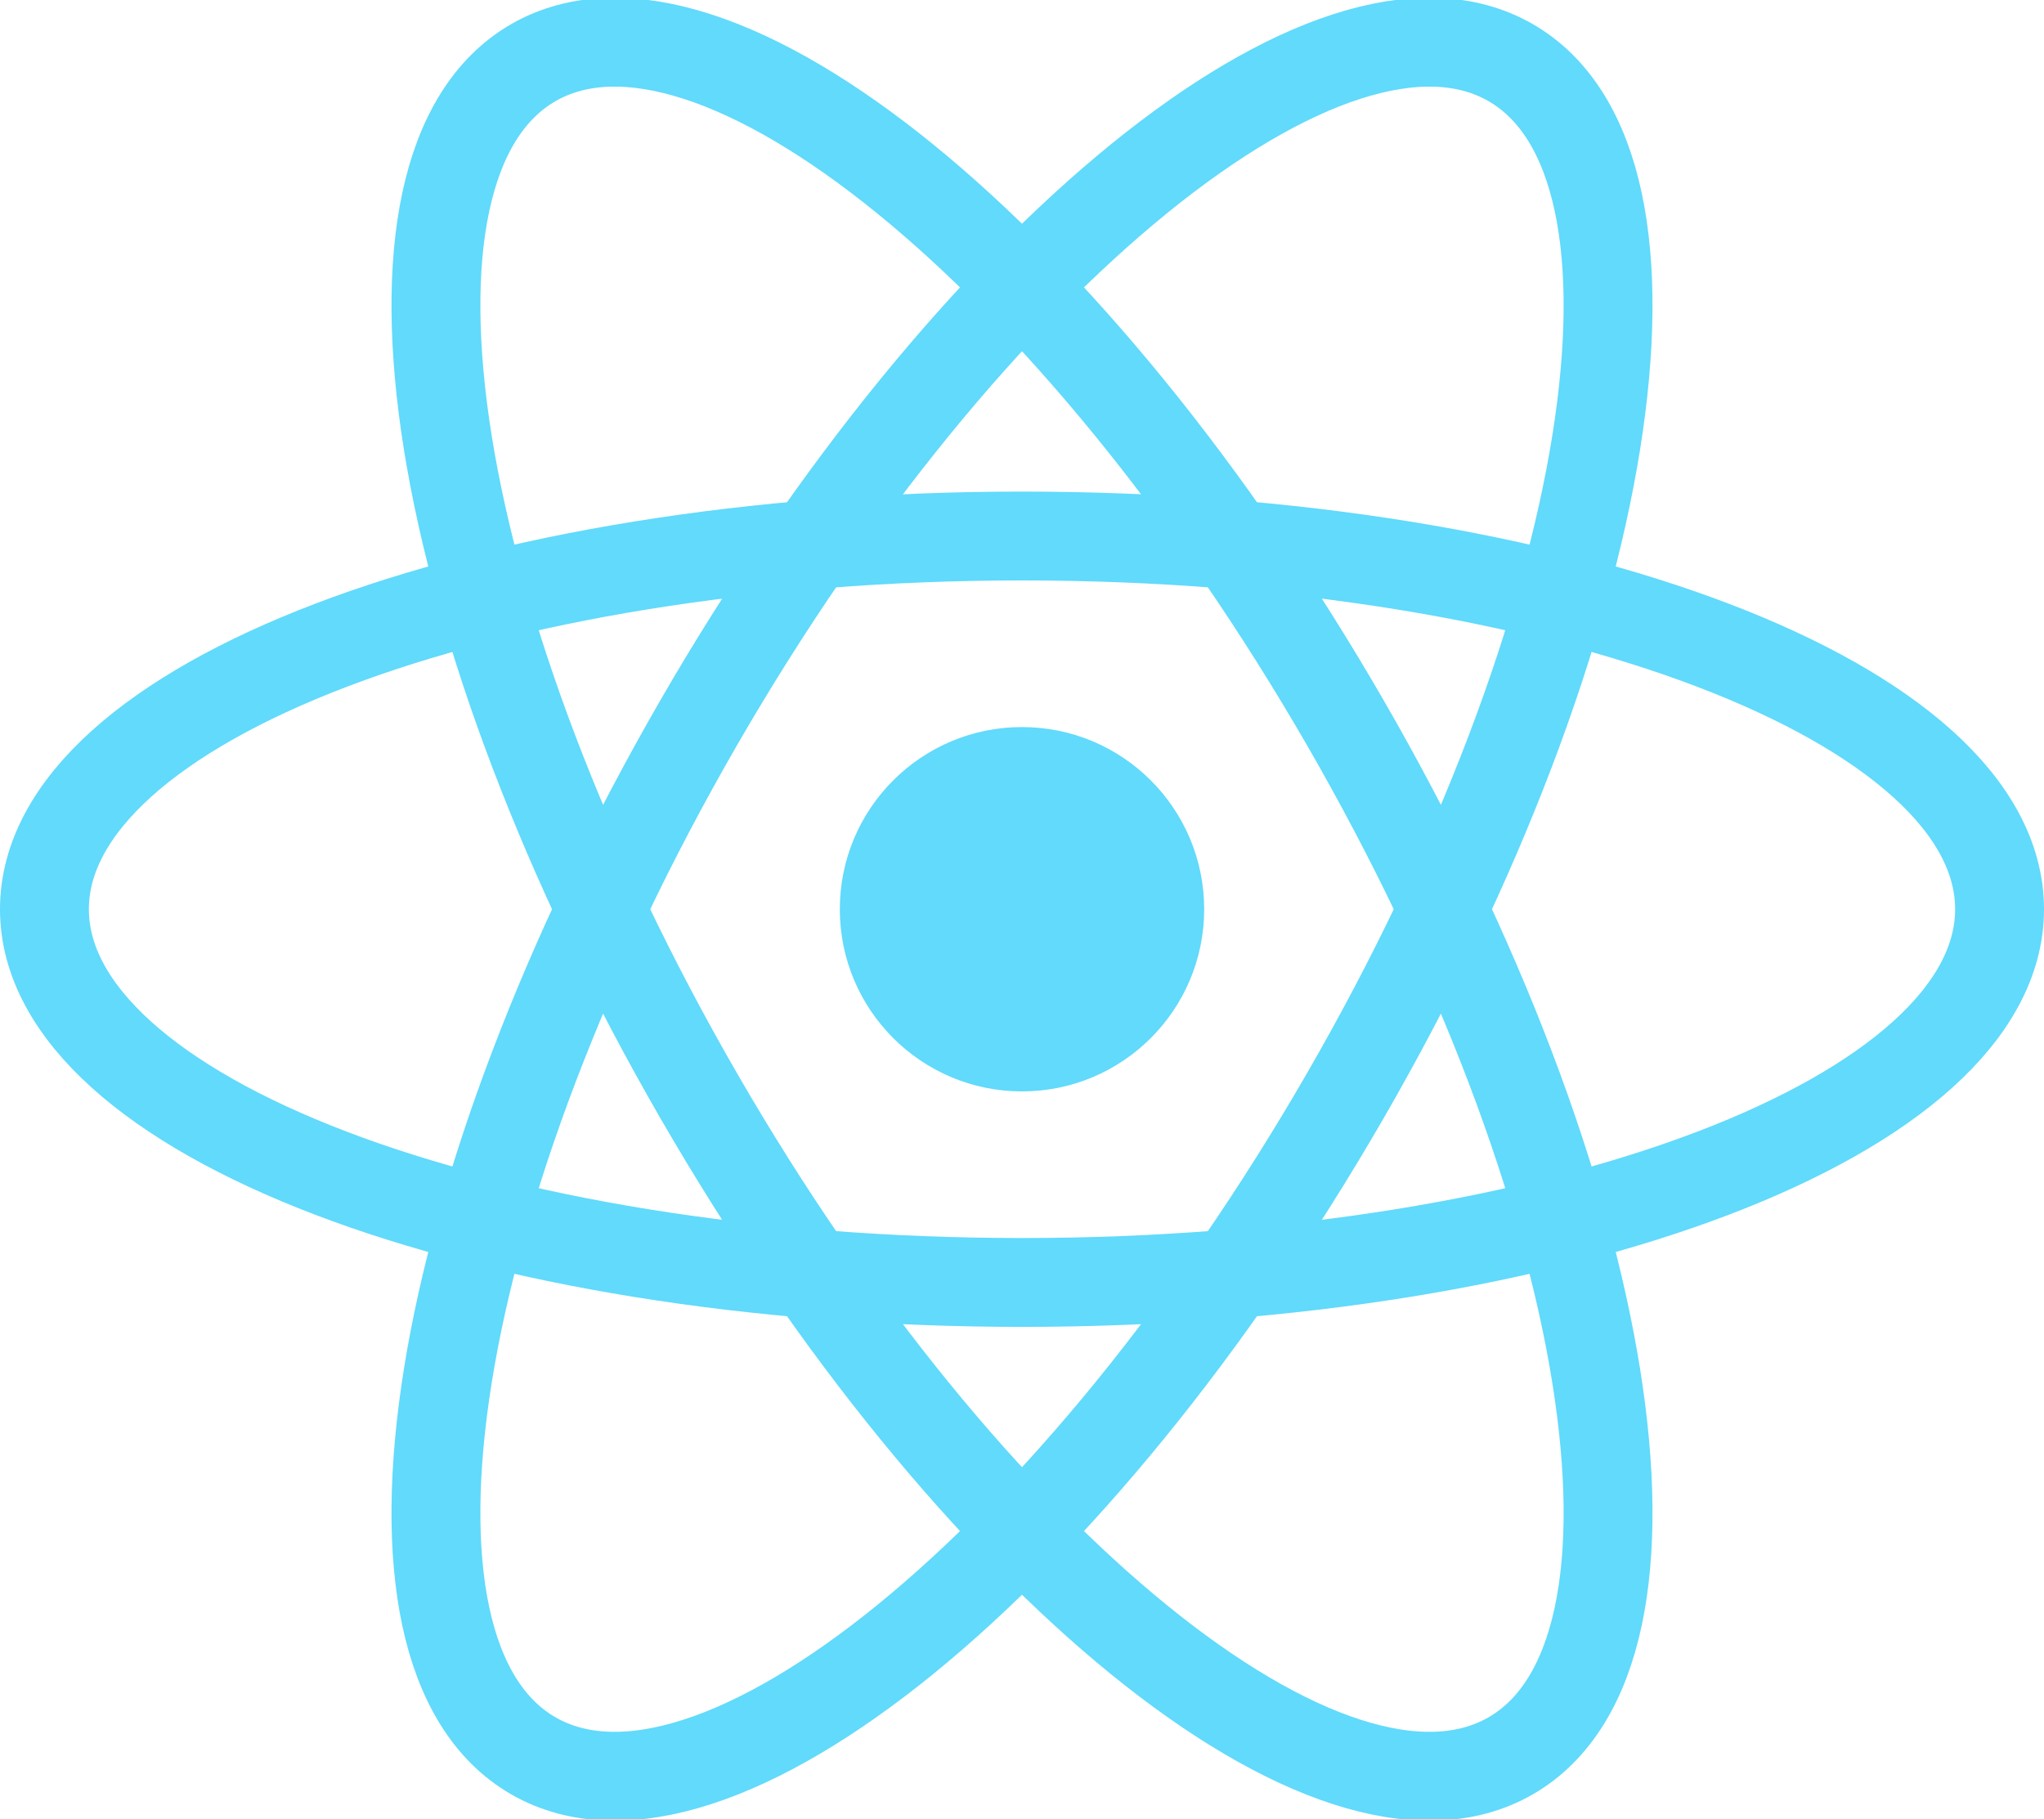
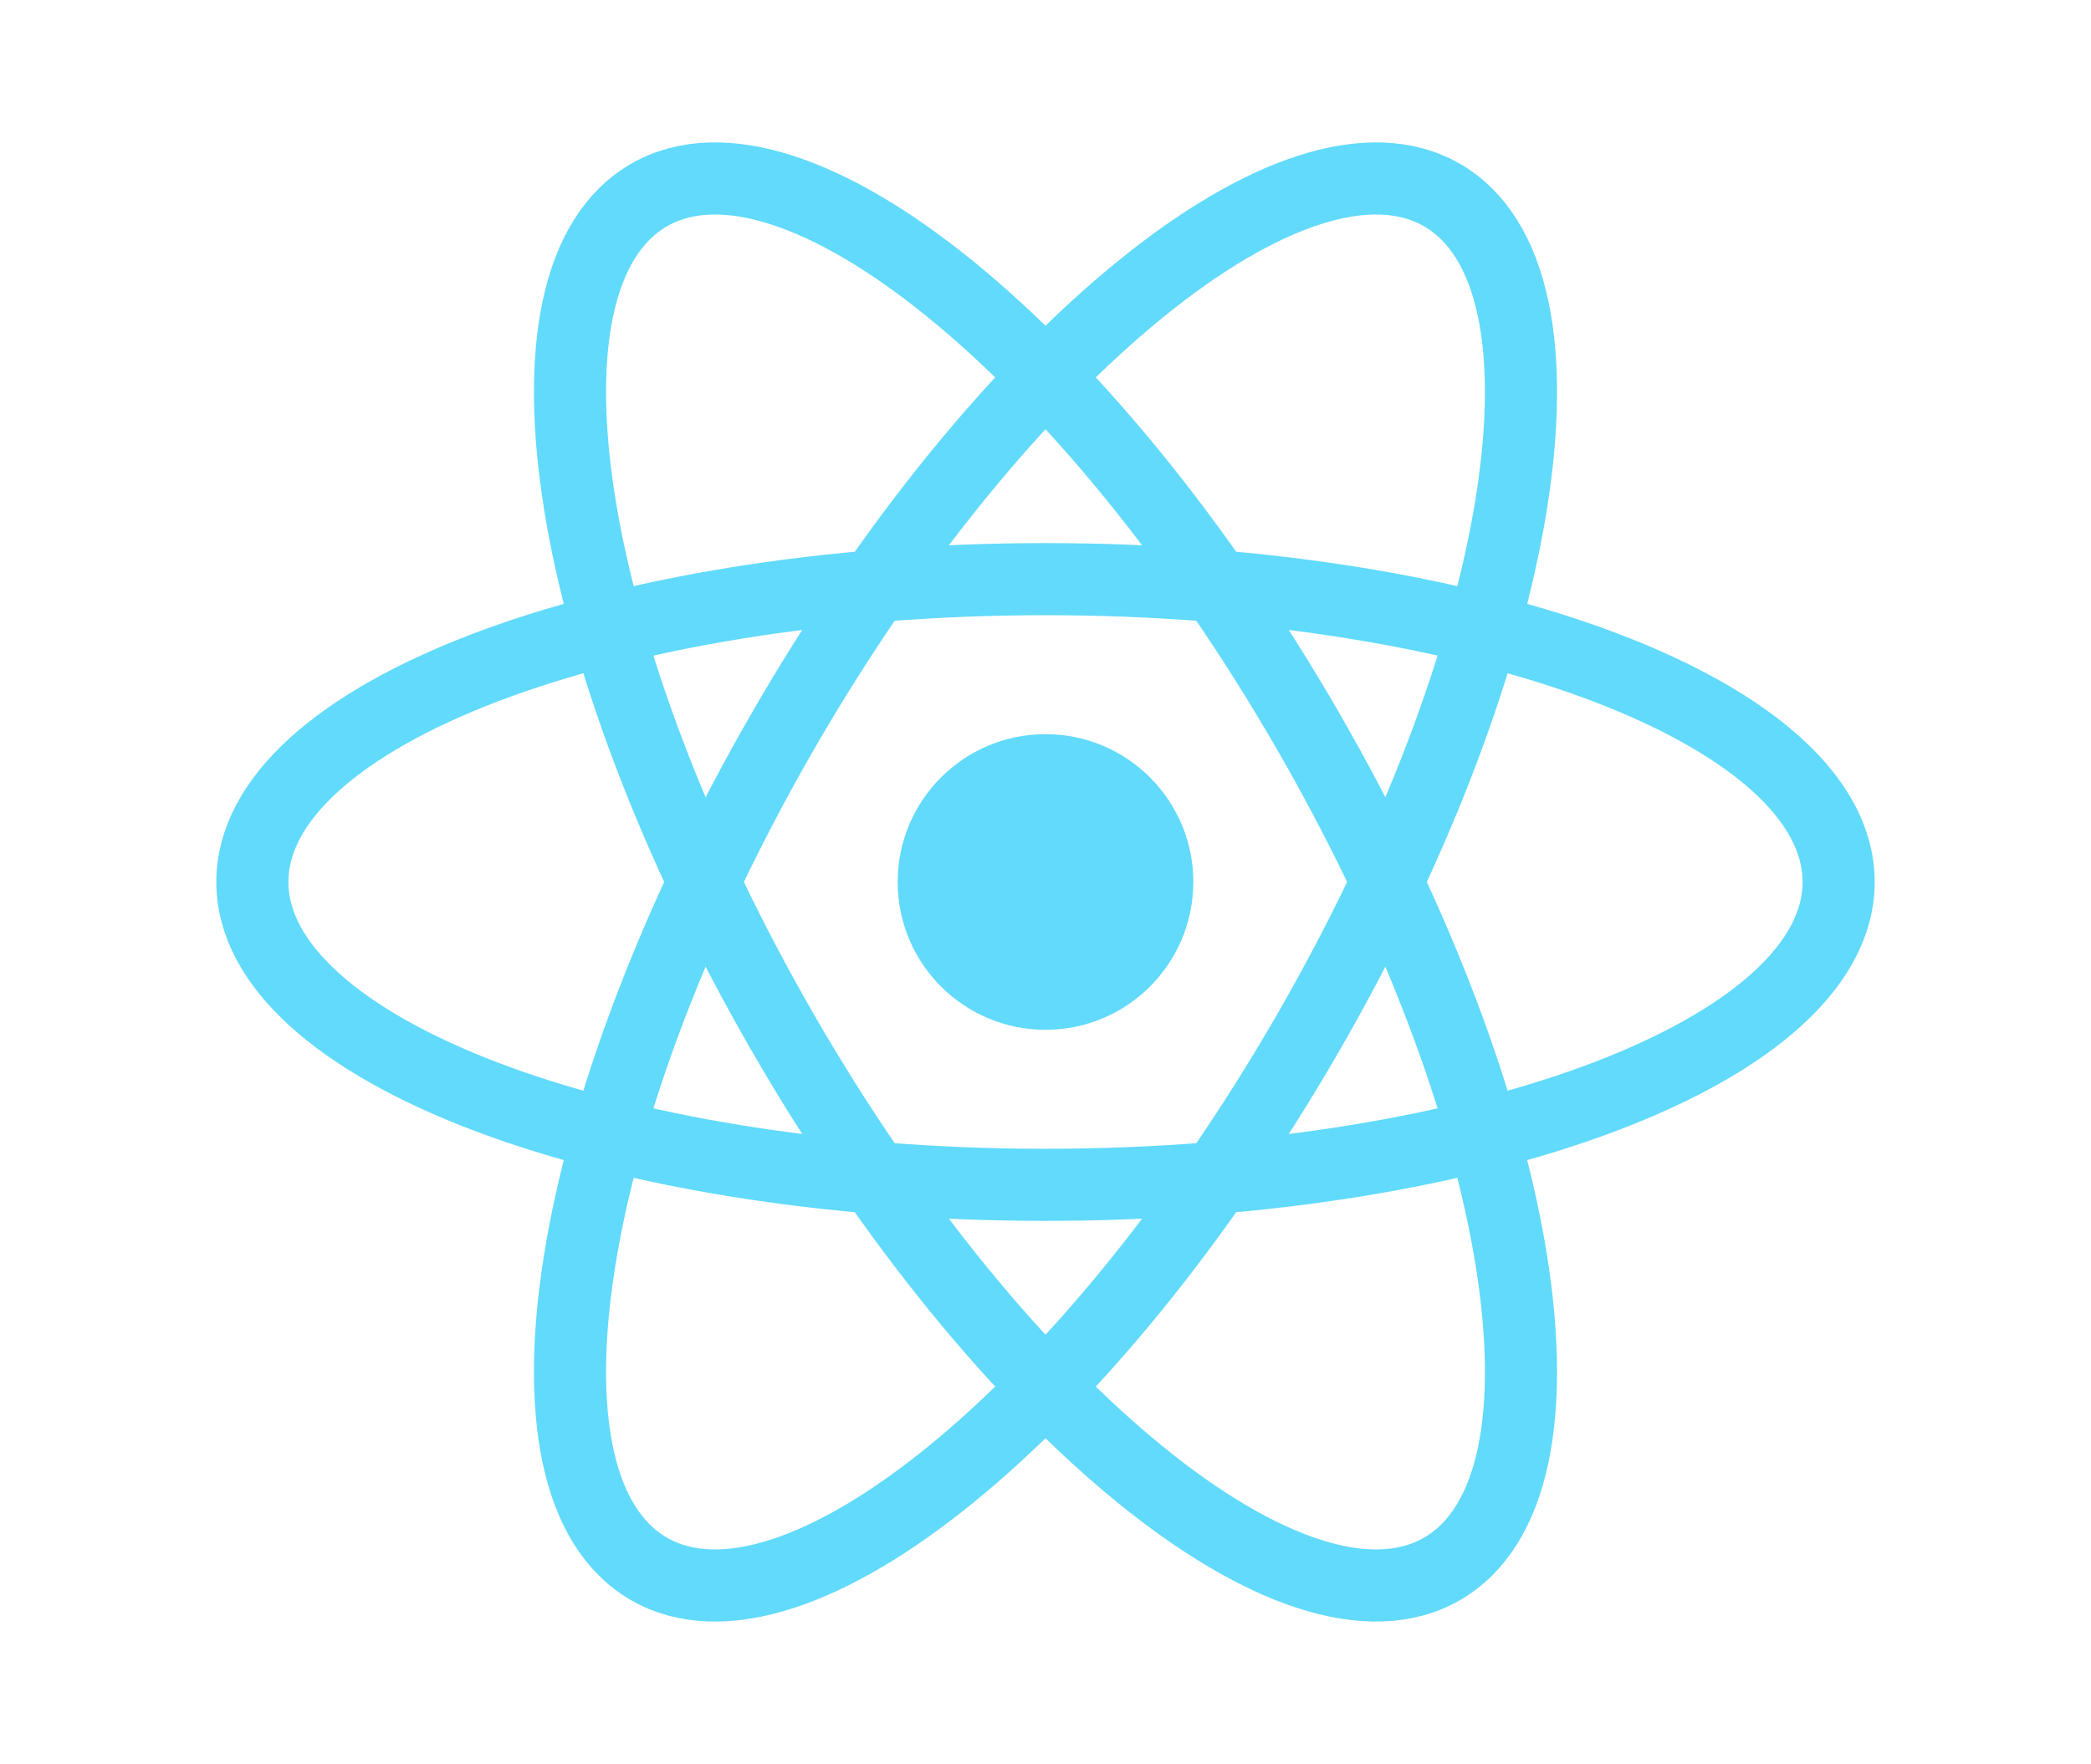
- <svg xmlns="http://www.w3.org/2000/svg" viewBox="-11.5 -10.232 23 20.463">
+ <svg xmlns="http://www.w3.org/2000/svg" viewBox="-14.5 -12.232 29 24.463">
  <style type="text/css">
    .center{fill:#61dafb; }
    .surround{stroke:#61dafb;}
  </style>
  <circle class="center" cx="0" cy="0" r="2.05" fill="#000" />
  <g class="surround" stroke="#000" stroke-width="1" fill="none">
    <ellipse rx="11" ry="4.2" />
    <ellipse rx="11" ry="4.2" transform="rotate(60)" />
    <ellipse rx="11" ry="4.2" transform="rotate(120)" />
  </g>
</svg>
